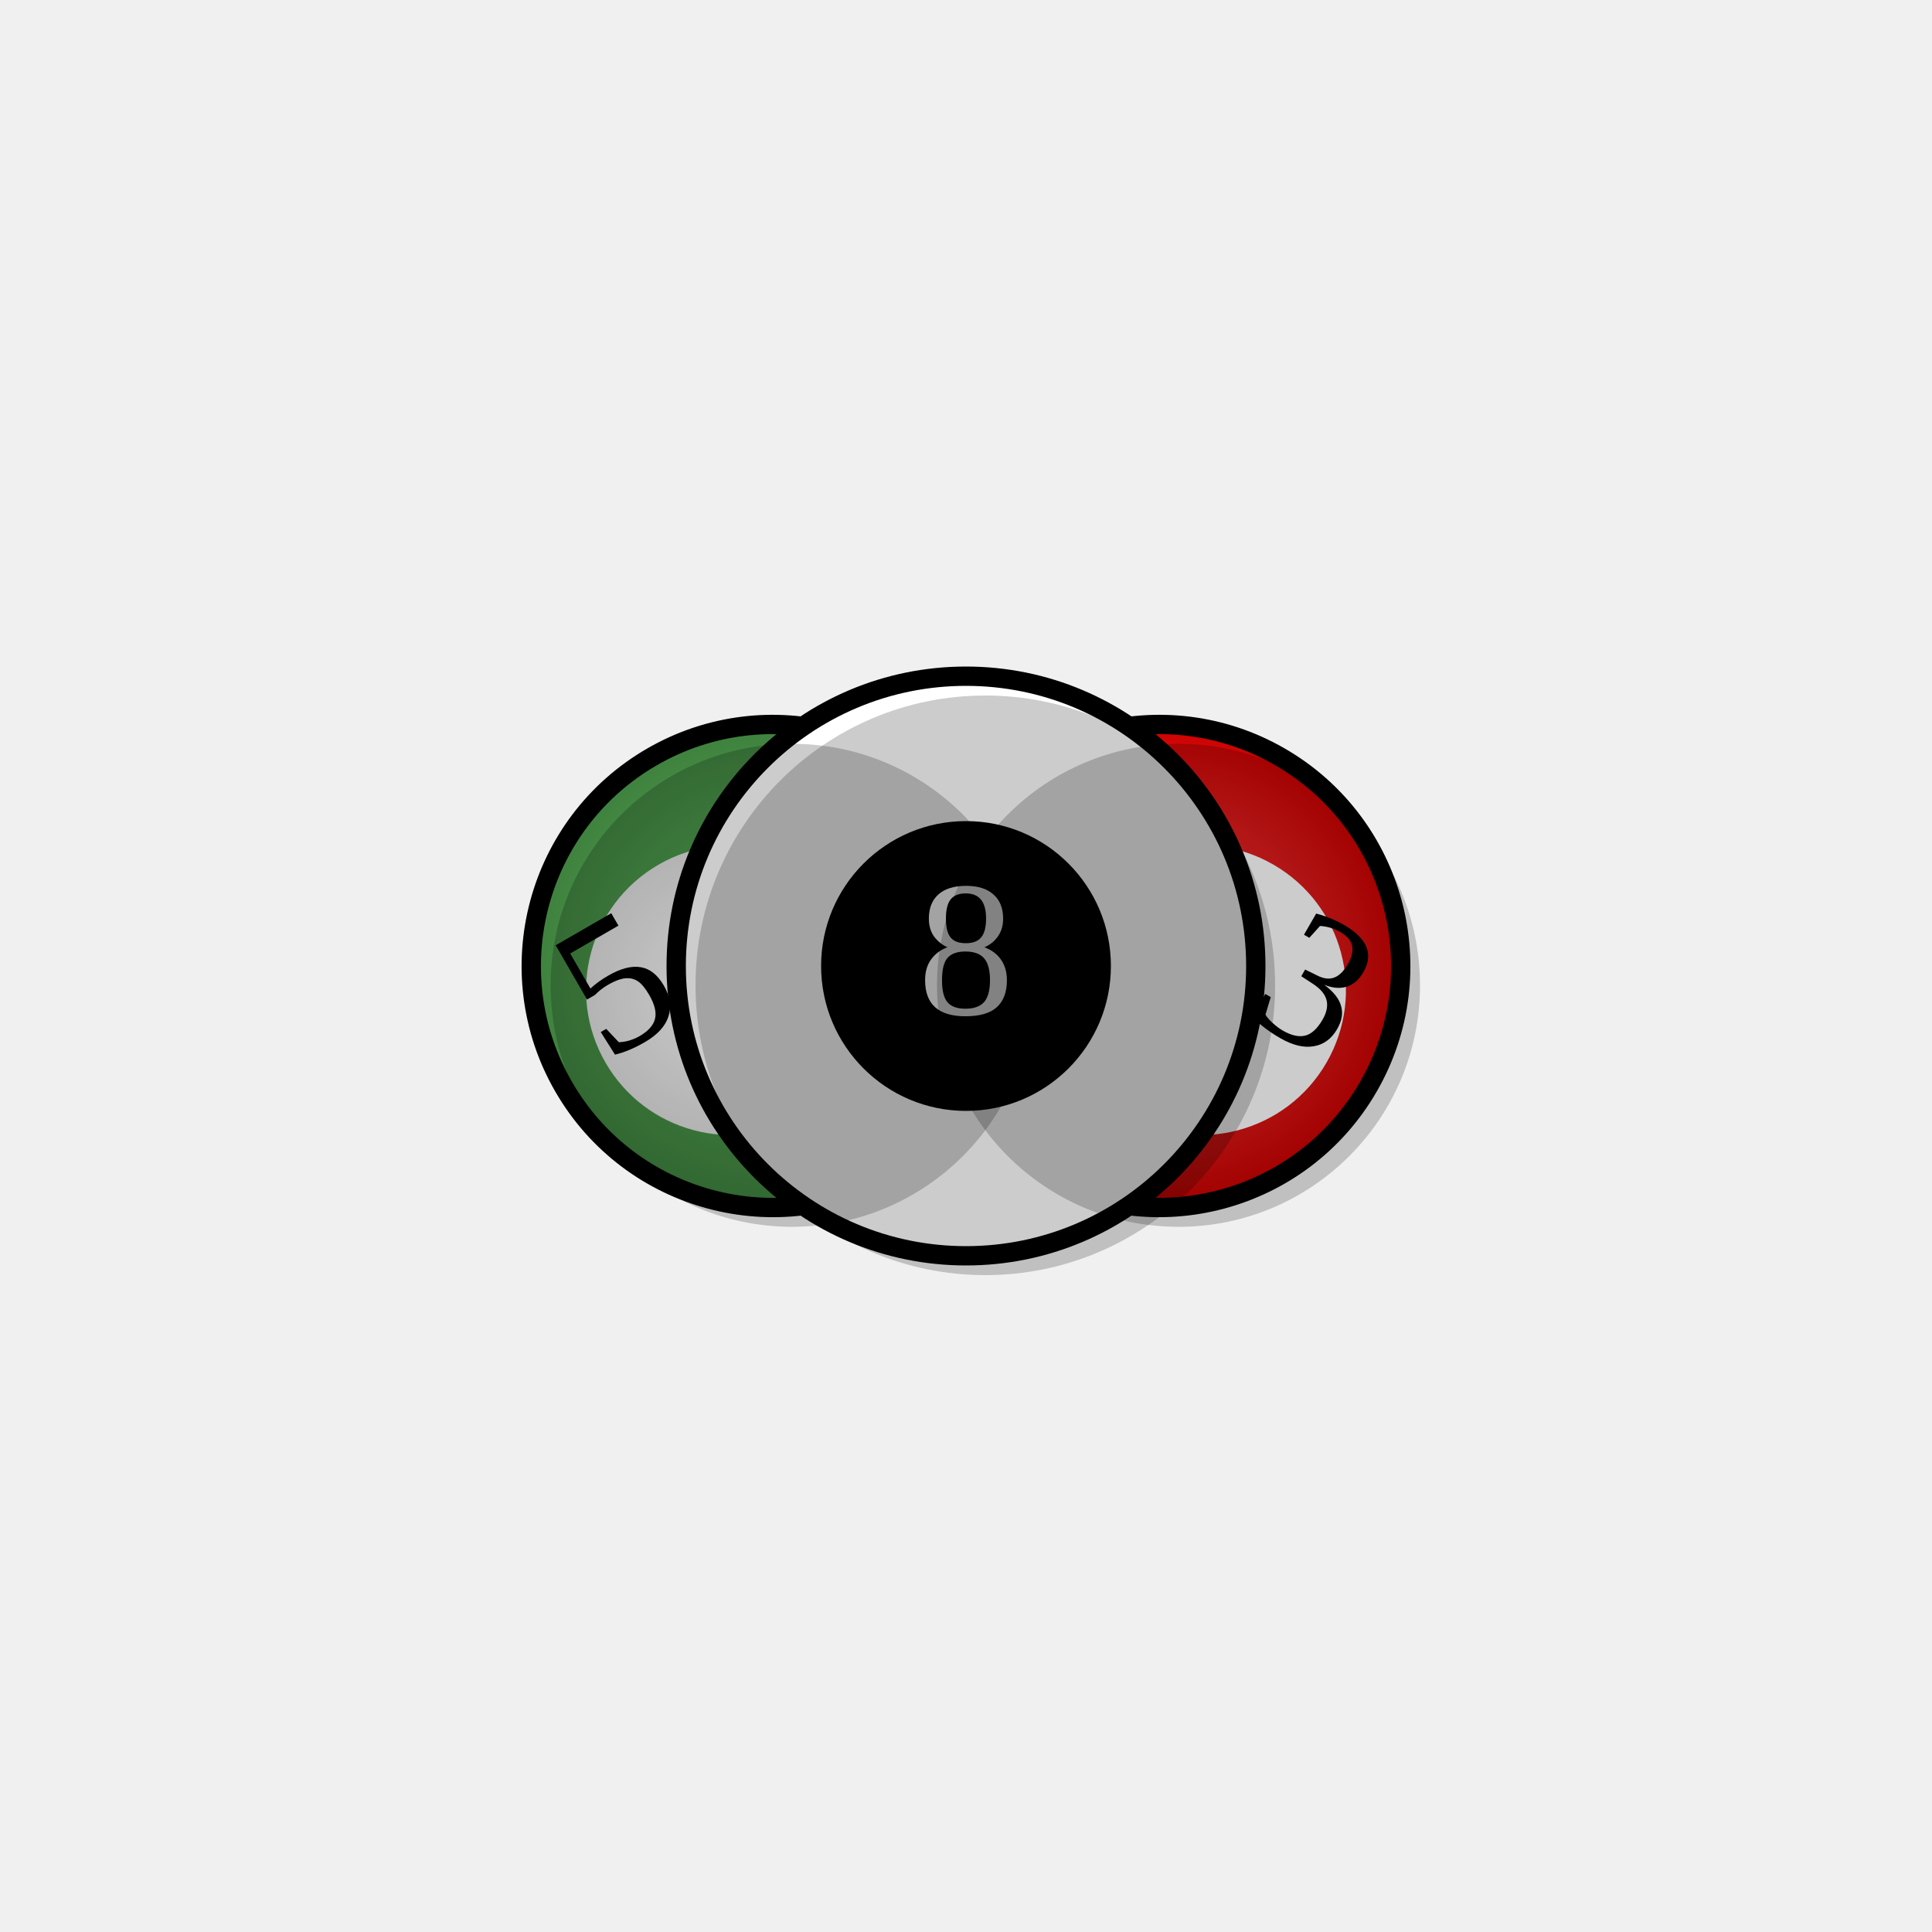
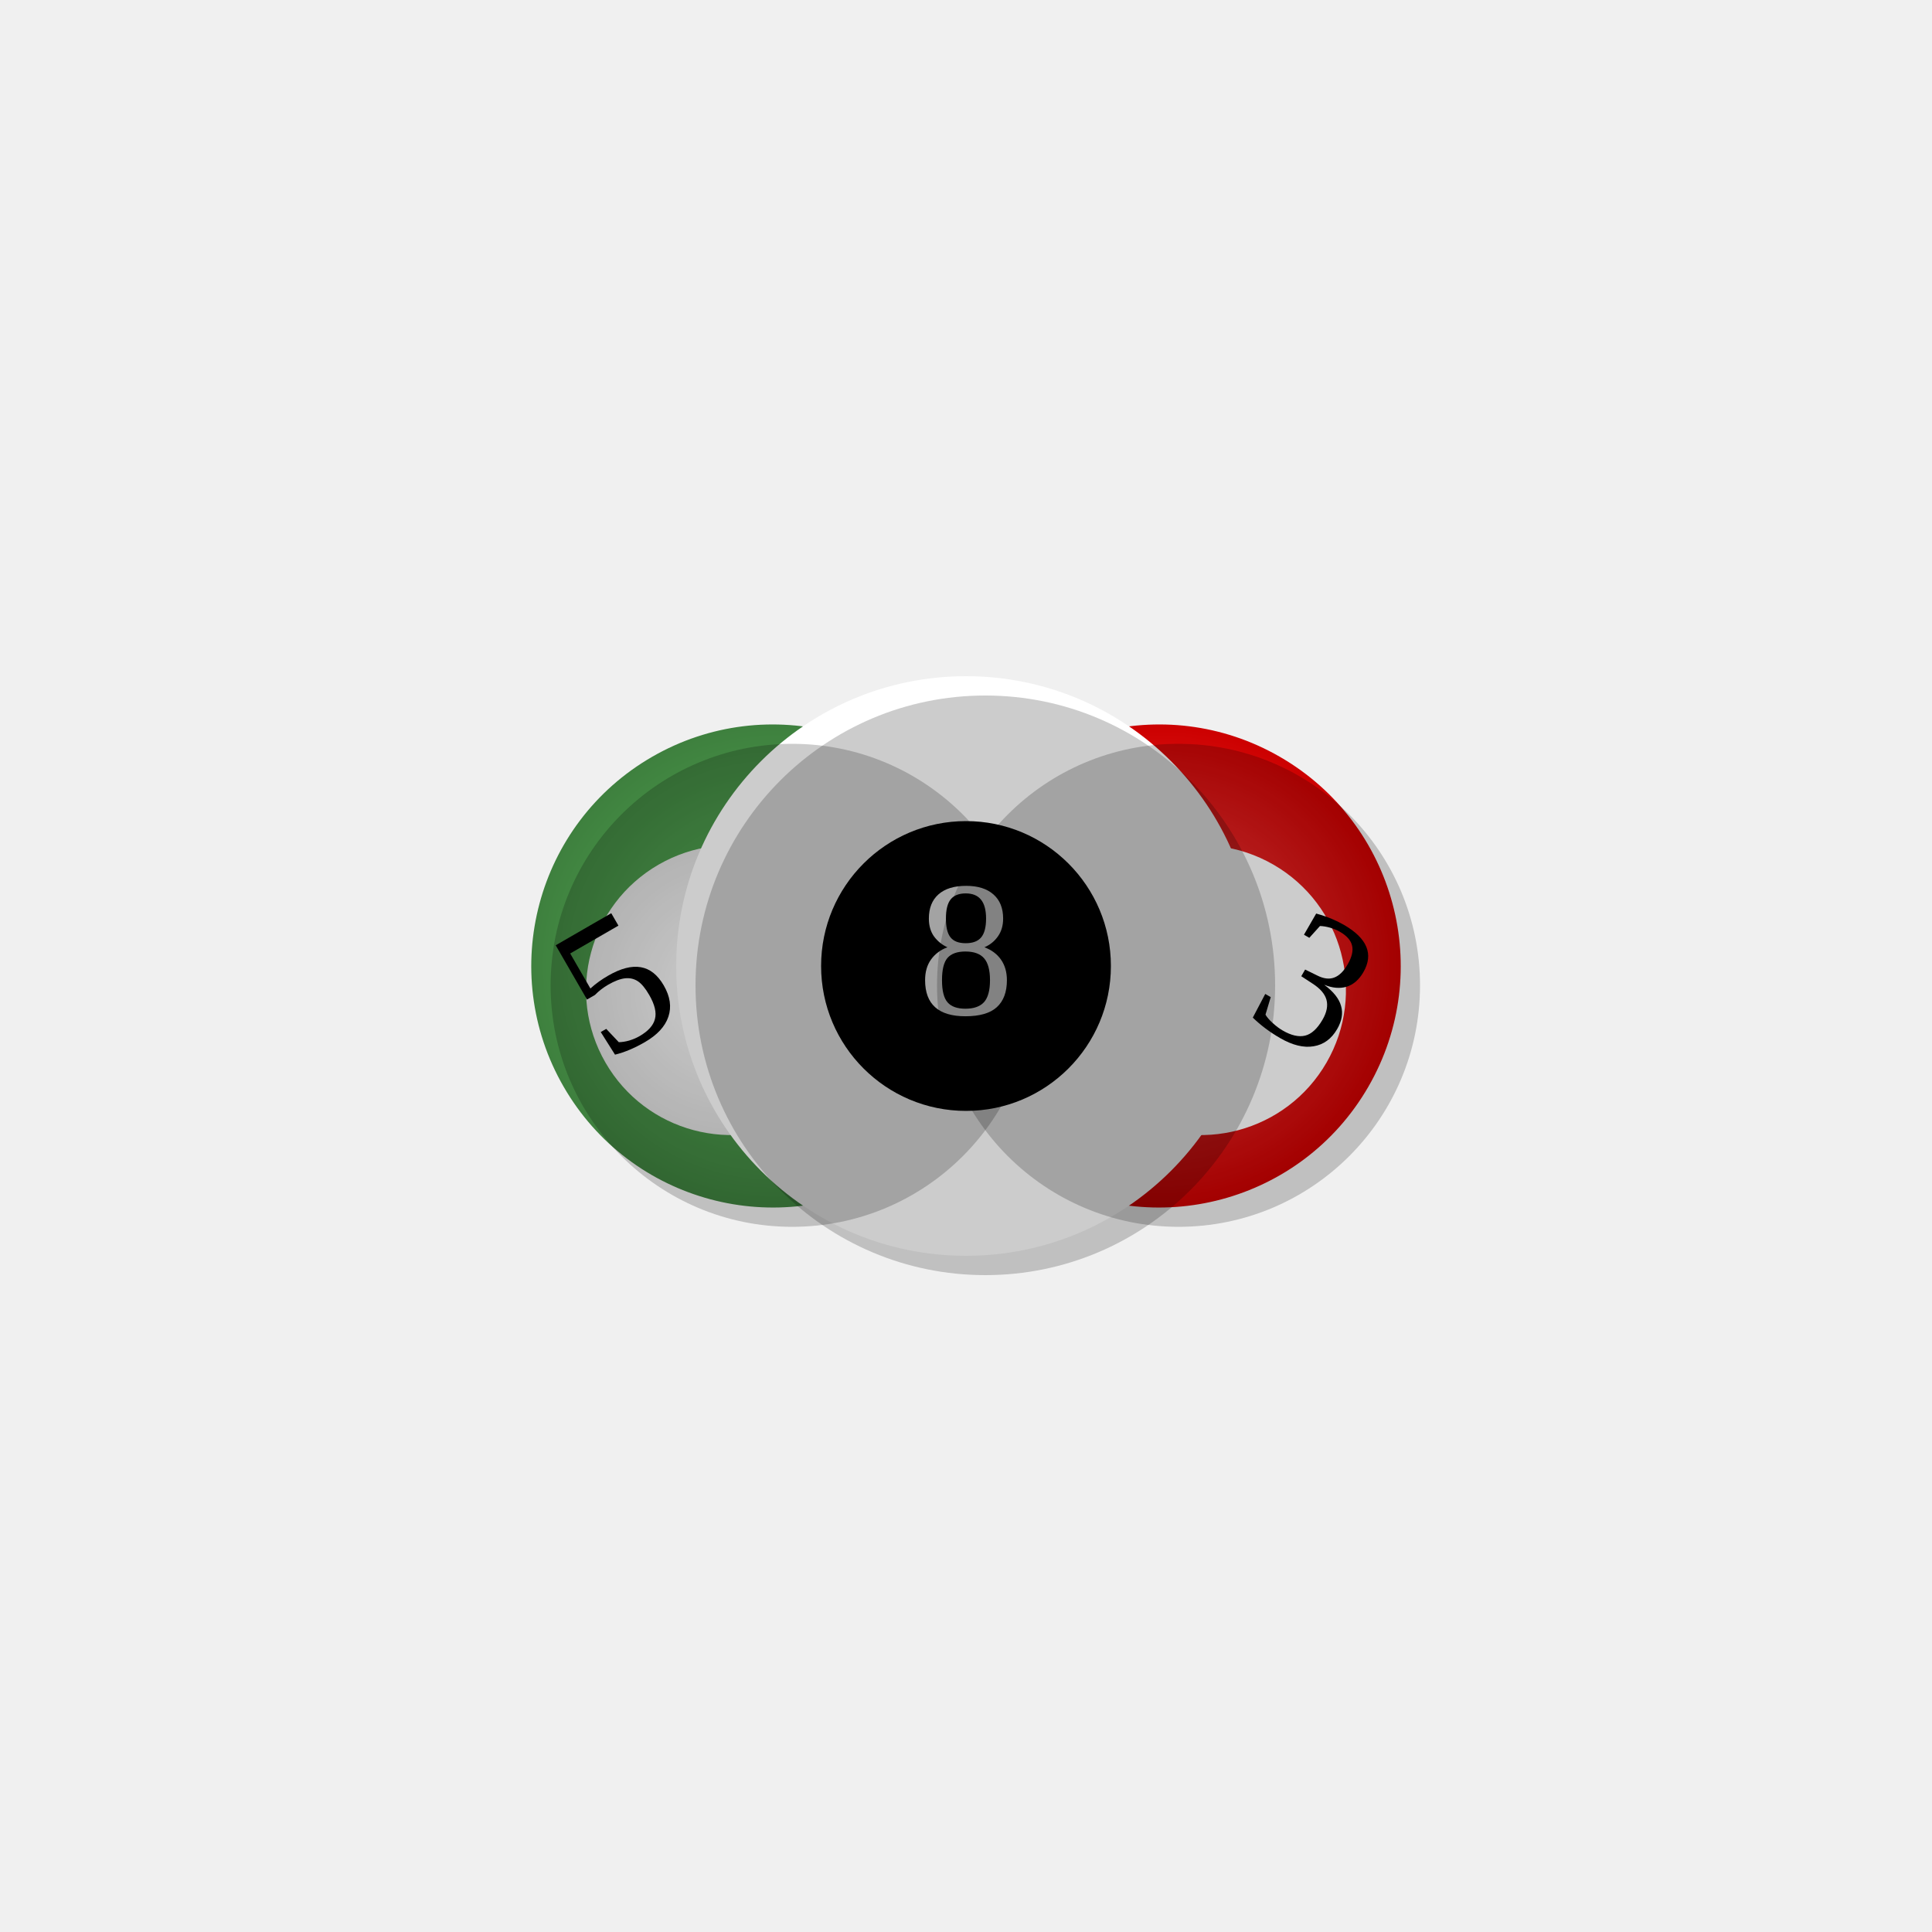
<svg xmlns="http://www.w3.org/2000/svg" width="200" height="200">
  <defs>
    <radialGradient id="greenGradient" cx="50%" cy="50%" r="50%" fx="50%" fy="50%">
      <stop offset="0%" style="stop-color: #5cb85c; stop-opacity: 1" />
      <stop offset="100%" style="stop-color: #3e803e; stop-opacity: 1" />
    </radialGradient>
    <radialGradient id="redGradient" cx="50%" cy="50%" r="50%" fx="50%" fy="50%">
      <stop offset="0%" style="stop-color: #ff4d4d; stop-opacity: 1" />
      <stop offset="100%" style="stop-color: #cc0000; stop-opacity: 1" />
    </radialGradient>
    <radialGradient id="whiteGradient" cx="50%" cy="50%" r="50%" fx="50%" fy="50%">
      <stop offset="0%" style="stop-color: #ffffff; stop-opacity: 1" />
      <stop offset="100%" style="stop-color: #e0e0e0; stop-opacity: 1" />
    </radialGradient>
  </defs>
  <g transform="rotate(-30, 80, 100)">
-     <circle cx="80" cy="100" r="25" fill="url(#greenGradient)" stroke="black" stroke-width="2" />
+     <circle cx="80" cy="100" r="25" fill="url(#greenGradient)" />
    <circle cx="75" cy="100" r="15" fill="url(#whiteGradient)" />
    <text x="65" y="100" font-size="20" fill="black" text-anchor="middle" alignment-baseline="middle">5</text>
  </g>
  <g transform="rotate(30, 120, 100)">
-     <circle cx="120" cy="100" r="25" fill="url(#redGradient)" stroke="black" stroke-width="2" />
+     <circle cx="120" cy="100" r="25" fill="url(#redGradient)" />
    <circle cx="125" cy="100" r="15" fill="white" />
    <text x="135" y="100" font-size="20" fill="black" text-anchor="middle" alignment-baseline="middle">3</text>
  </g>
-   <circle cx="100" cy="100" r="30" fill="white" stroke="black" stroke-width="2" />
+   <circle cx="100" cy="100" r="30" fill="white" />
  <circle cx="100" cy="100" r="15" fill="black" />
  <text x="100" y="105" font-size="20" fill="white" text-anchor="middle" alignment-baseline="middle">8</text>
  <circle cx="80" cy="100" r="25" fill="rgba(0, 0, 0, 0.2)" transform="translate(2, 2)" />
  <circle cx="120" cy="100" r="25" fill="rgba(0, 0, 0, 0.2)" transform="translate(2, 2)" />
  <circle cx="100" cy="100" r="30" fill="rgba(0, 0, 0, 0.2)" transform="translate(2, 2)" />
</svg>
